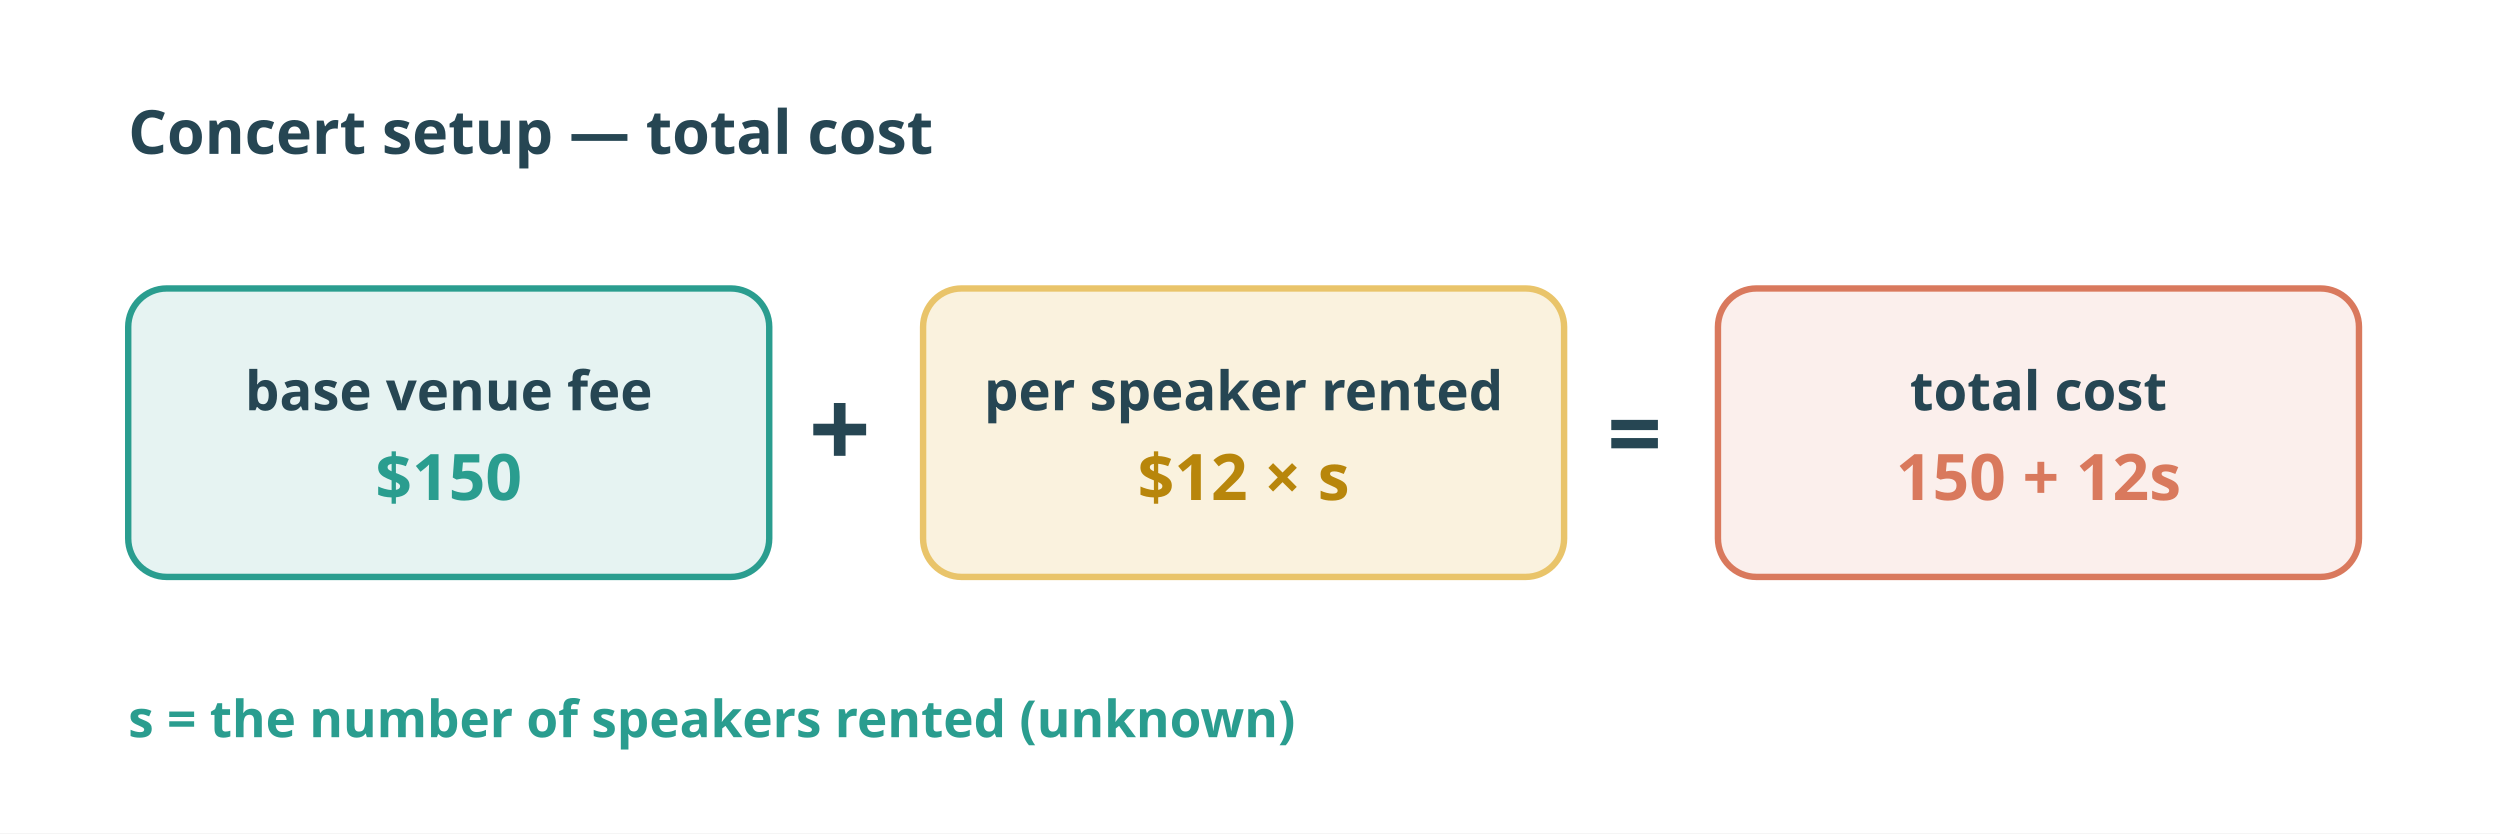
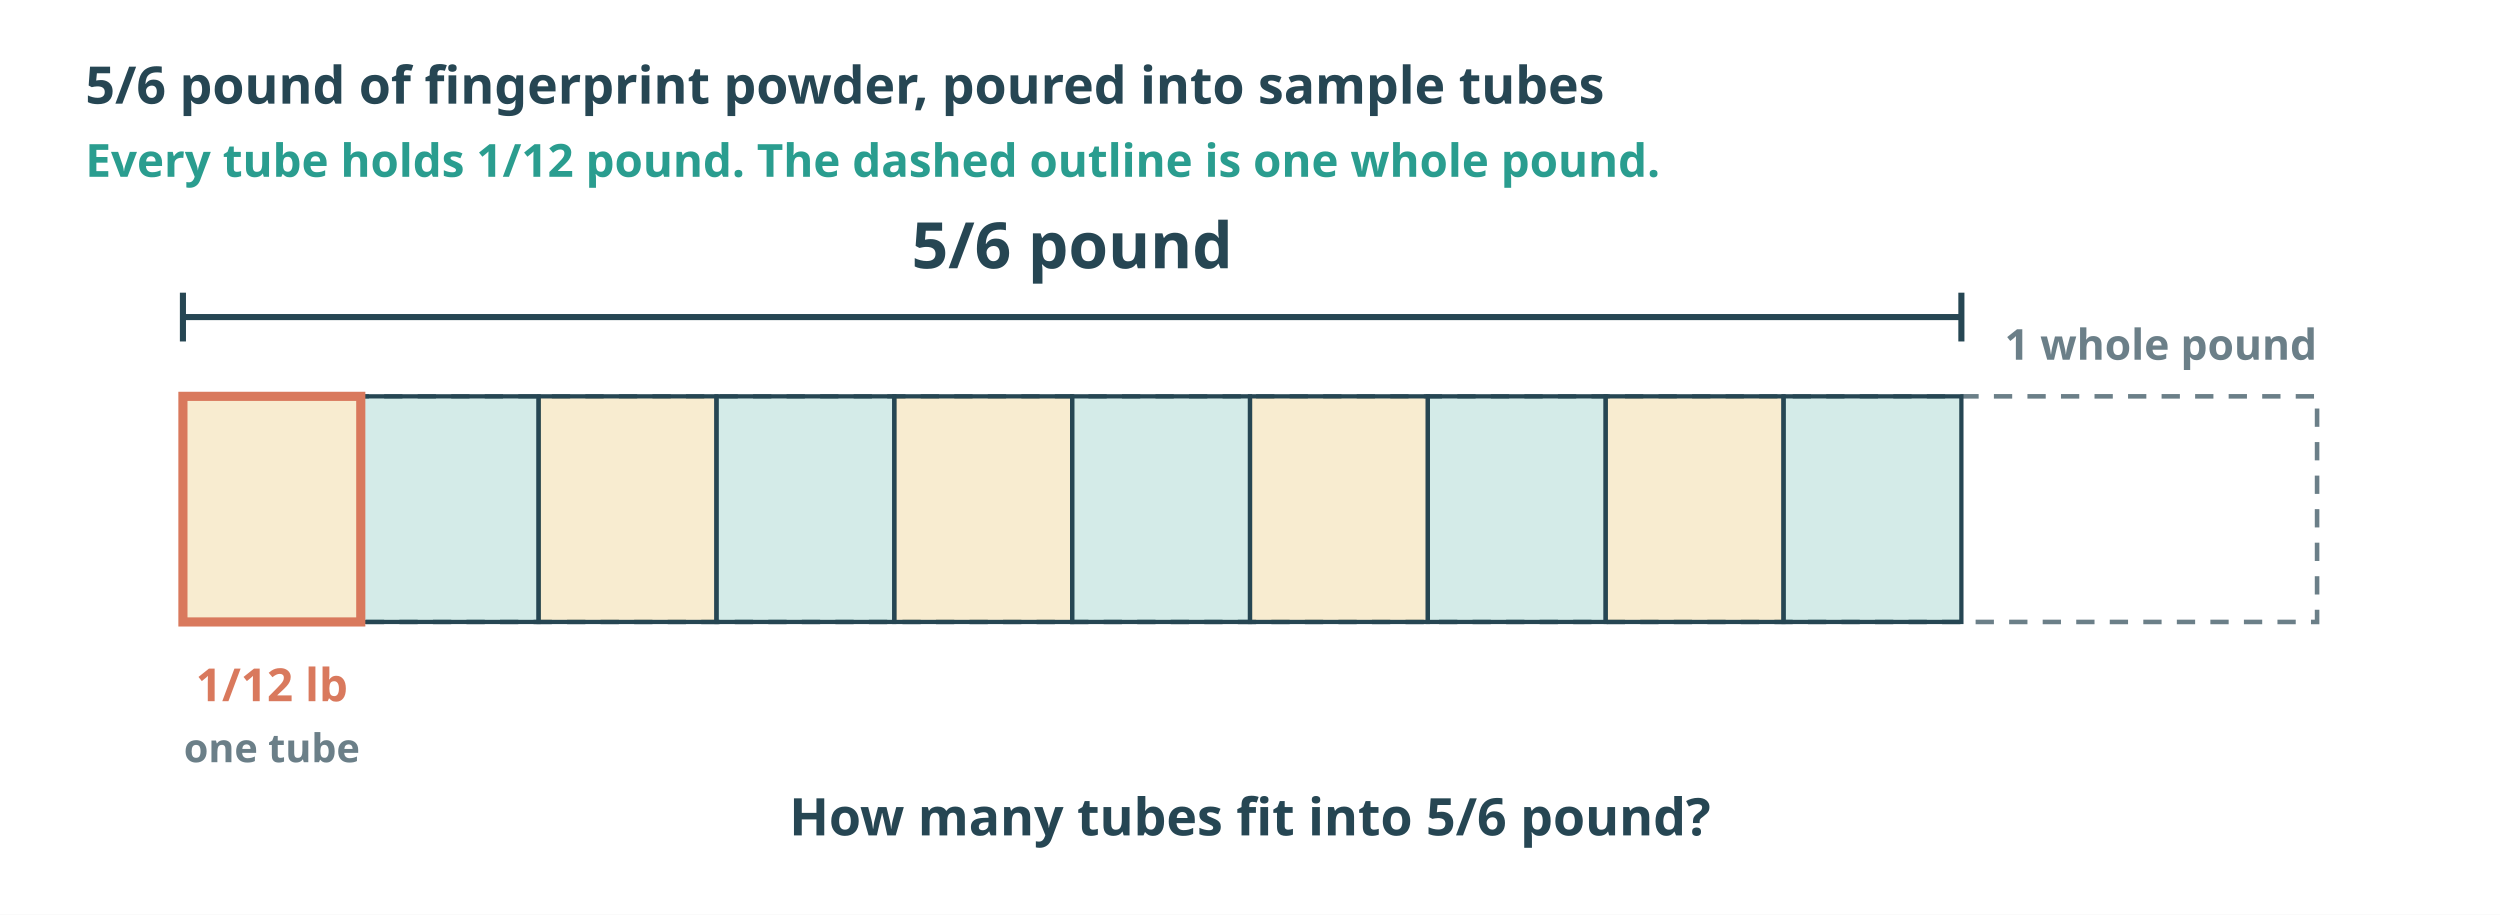
- <svg xmlns="http://www.w3.org/2000/svg" viewBox="0 0 780 260" role="img" font-family="'Hanken Grotesk','Segoe UI',sans-serif">
-   <rect width="780" height="260" fill="#ffffff" />
-   <text x="40" y="48" font-size="19" font-weight="800" fill="#264653">Concert setup — total cost</text>
-   <rect x="40" y="90" width="200" height="90" rx="12" fill="rgba(42,157,143,0.12)" stroke="#2a9d8f" stroke-width="2" />
-   <text x="140" y="128" font-size="17" font-weight="700" fill="#264653" text-anchor="middle">base venue fee</text>
-   <text x="140" y="156" font-size="20" font-weight="800" fill="#2a9d8f" text-anchor="middle">$150</text>
-   <text x="262" y="146" font-size="34" font-weight="800" fill="#264653" text-anchor="middle">+</text>
-   <rect x="288" y="90" width="200" height="90" rx="12" fill="rgba(233,196,106,0.22)" stroke="#e9c46a" stroke-width="2" />
-   <text x="388" y="128" font-size="17" font-weight="700" fill="#264653" text-anchor="middle">per speaker rented</text>
-   <text x="388" y="156" font-size="20" font-weight="800" fill="#b8860b" text-anchor="middle">$12 × s</text>
-   <text x="510" y="146" font-size="30" font-weight="800" fill="#264653" text-anchor="middle">=</text>
-   <rect x="536" y="90" width="200" height="90" rx="12" fill="rgba(217,121,93,0.12)" stroke="#d9795d" stroke-width="2" />
-   <text x="636" y="128" font-size="17" font-weight="700" fill="#264653" text-anchor="middle">total cost</text>
-   <text x="636" y="156" font-size="20" font-weight="800" fill="#d9795d" text-anchor="middle">150 + 12s</text>
-   <text x="40" y="230" font-size="16" fill="#2a9d8f" font-weight="700">s = the number of speakers rented (unknown)</text>
+ <svg xmlns="http://www.w3.org/2000/svg" viewBox="0 0 820 300" role="img" font-family="'Hanken Grotesk','Segoe UI',sans-serif">
+   <rect width="820" height="300" fill="#ffffff" />
+   <text x="28" y="34" font-size="17" font-weight="700" fill="#264653">5/6 pound of fingerprint powder, poured into sample tubes</text>
+   <text x="28" y="58" font-size="15" font-weight="700" fill="#2a9d8f">Every tube holds 1/12 pound. The dashed outline is one whole pound.</text>
+   <rect x="60" y="130" width="700" height="74" fill="#ffffff" stroke="#6b7f88" stroke-width="1.5" stroke-dasharray="6 5" />
+   <text x="760" y="118" font-size="14" font-weight="700" fill="#6b7f88" text-anchor="end">1 whole pound</text>
+   <line x1="60" y1="104" x2="643.333" y2="104" stroke="#264653" stroke-width="2" />
+   <line x1="60" y1="96" x2="60" y2="112" stroke="#264653" stroke-width="2" />
+   <line x1="643.333" y1="96" x2="643.333" y2="112" stroke="#264653" stroke-width="2" />
+   <text x="351.667" y="88" font-size="21" font-weight="800" fill="#264653" text-anchor="middle">5/6 pound</text>
+   <rect x="60" y="130" width="58.333" height="74" fill="rgba(233,196,106,0.32)" stroke="#264653" stroke-width="1.4" />
+   <rect x="118.333" y="130" width="58.333" height="74" fill="rgba(42,157,143,0.20)" stroke="#264653" stroke-width="1.4" />
+   <rect x="176.667" y="130" width="58.333" height="74" fill="rgba(233,196,106,0.32)" stroke="#264653" stroke-width="1.4" />
+   <rect x="235" y="130" width="58.333" height="74" fill="rgba(42,157,143,0.20)" stroke="#264653" stroke-width="1.4" />
+   <rect x="293.333" y="130" width="58.333" height="74" fill="rgba(233,196,106,0.32)" stroke="#264653" stroke-width="1.4" />
+   <rect x="351.667" y="130" width="58.333" height="74" fill="rgba(42,157,143,0.20)" stroke="#264653" stroke-width="1.4" />
+   <rect x="410" y="130" width="58.333" height="74" fill="rgba(233,196,106,0.32)" stroke="#264653" stroke-width="1.4" />
+   <rect x="468.333" y="130" width="58.333" height="74" fill="rgba(42,157,143,0.20)" stroke="#264653" stroke-width="1.4" />
+   <rect x="526.667" y="130" width="58.333" height="74" fill="rgba(233,196,106,0.32)" stroke="#264653" stroke-width="1.4" />
+   <rect x="585" y="130" width="58.333" height="74" fill="rgba(42,157,143,0.20)" stroke="#264653" stroke-width="1.4" />
+   <rect x="60" y="130" width="58.333" height="74" fill="none" stroke="#d9795d" stroke-width="3" />
+   <text x="89.167" y="230" font-size="15" font-weight="800" fill="#d9795d" text-anchor="middle">1/12 lb</text>
+   <text x="89.167" y="250" font-size="13" font-weight="700" fill="#6b7f88" text-anchor="middle">one tube</text>
+   <text x="410" y="274" font-size="17" font-weight="700" fill="#264653" text-anchor="middle">How many tubes fit into 5/6 pound?</text>
</svg>
